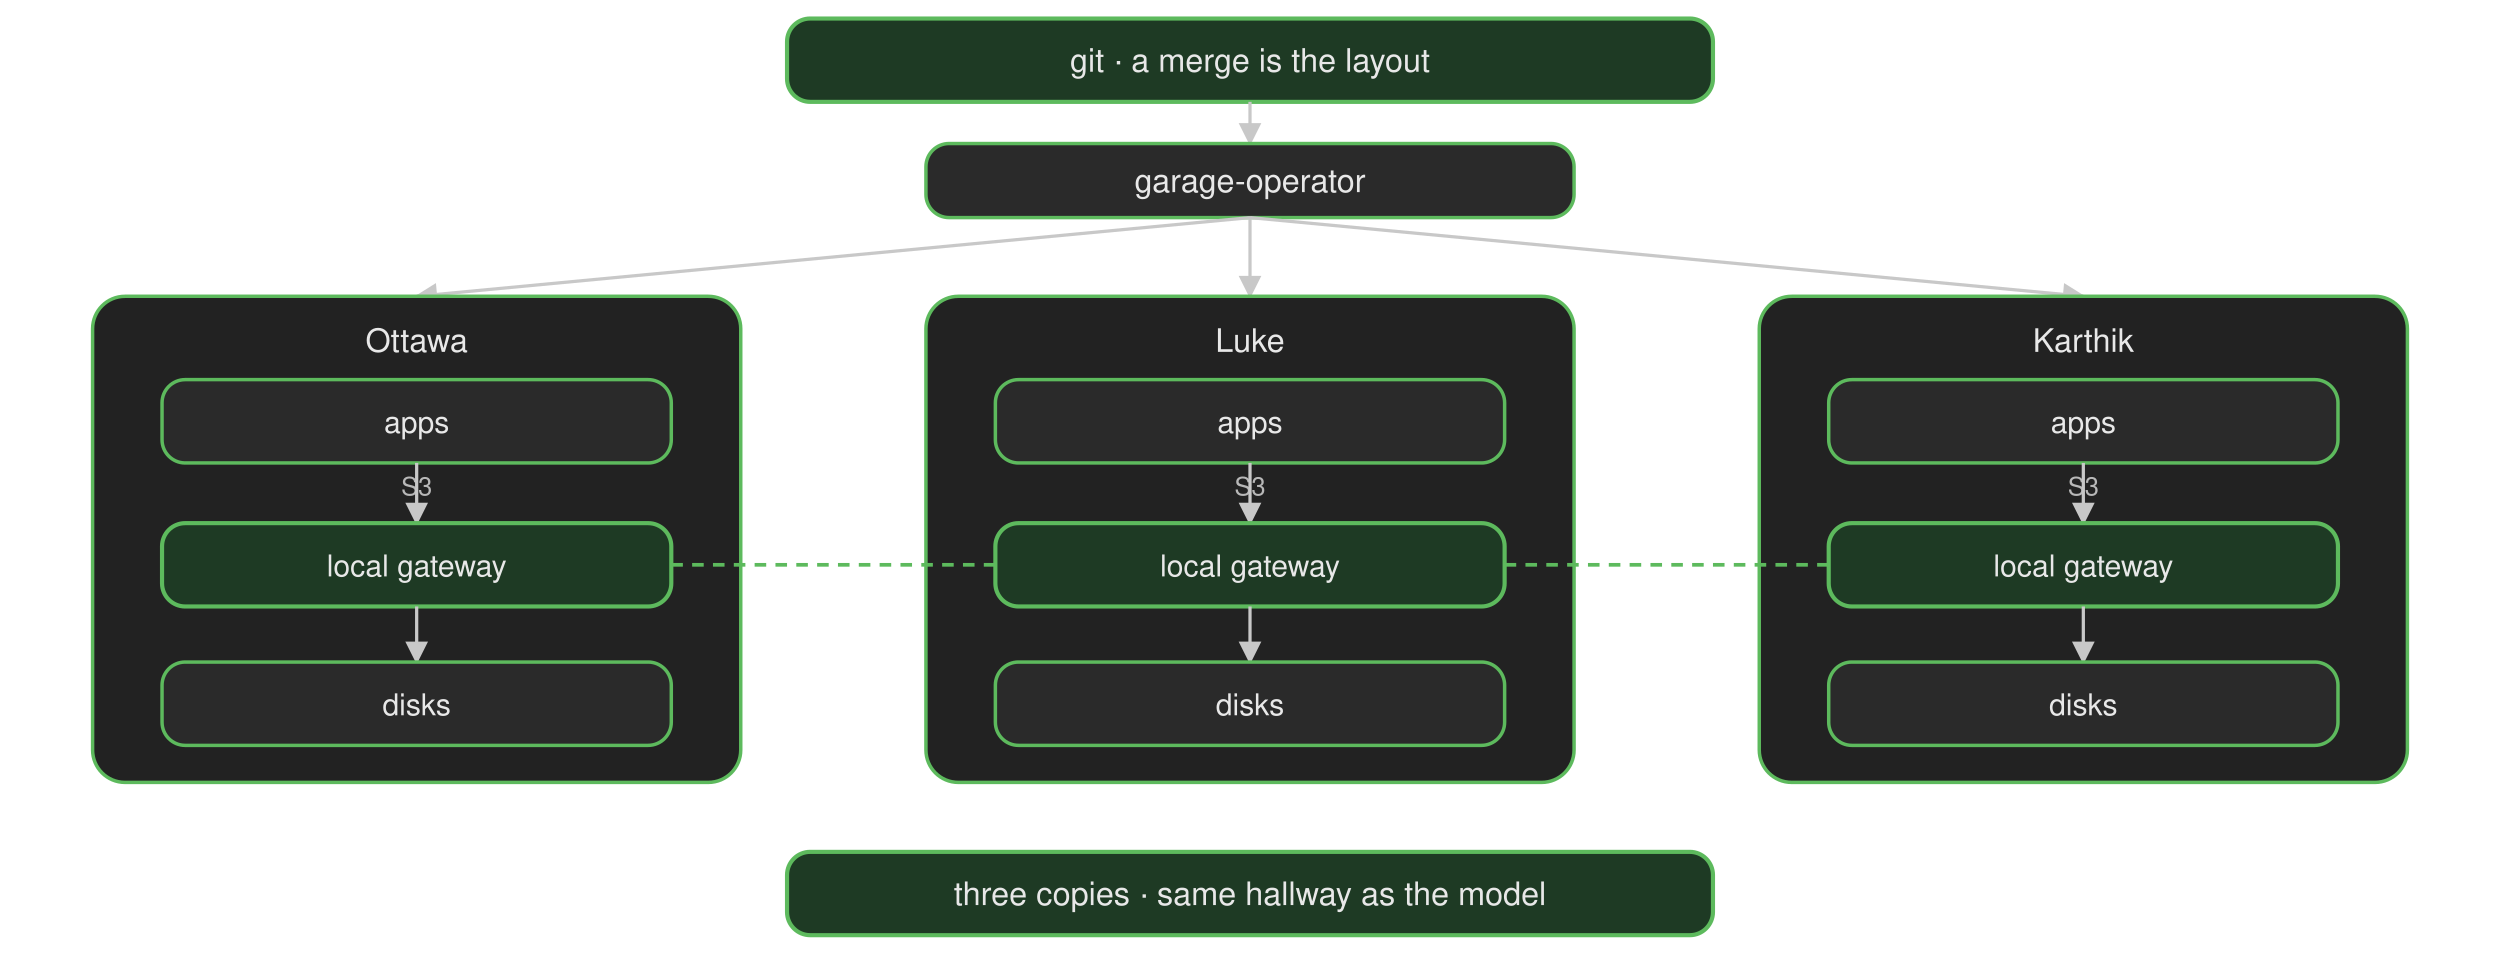
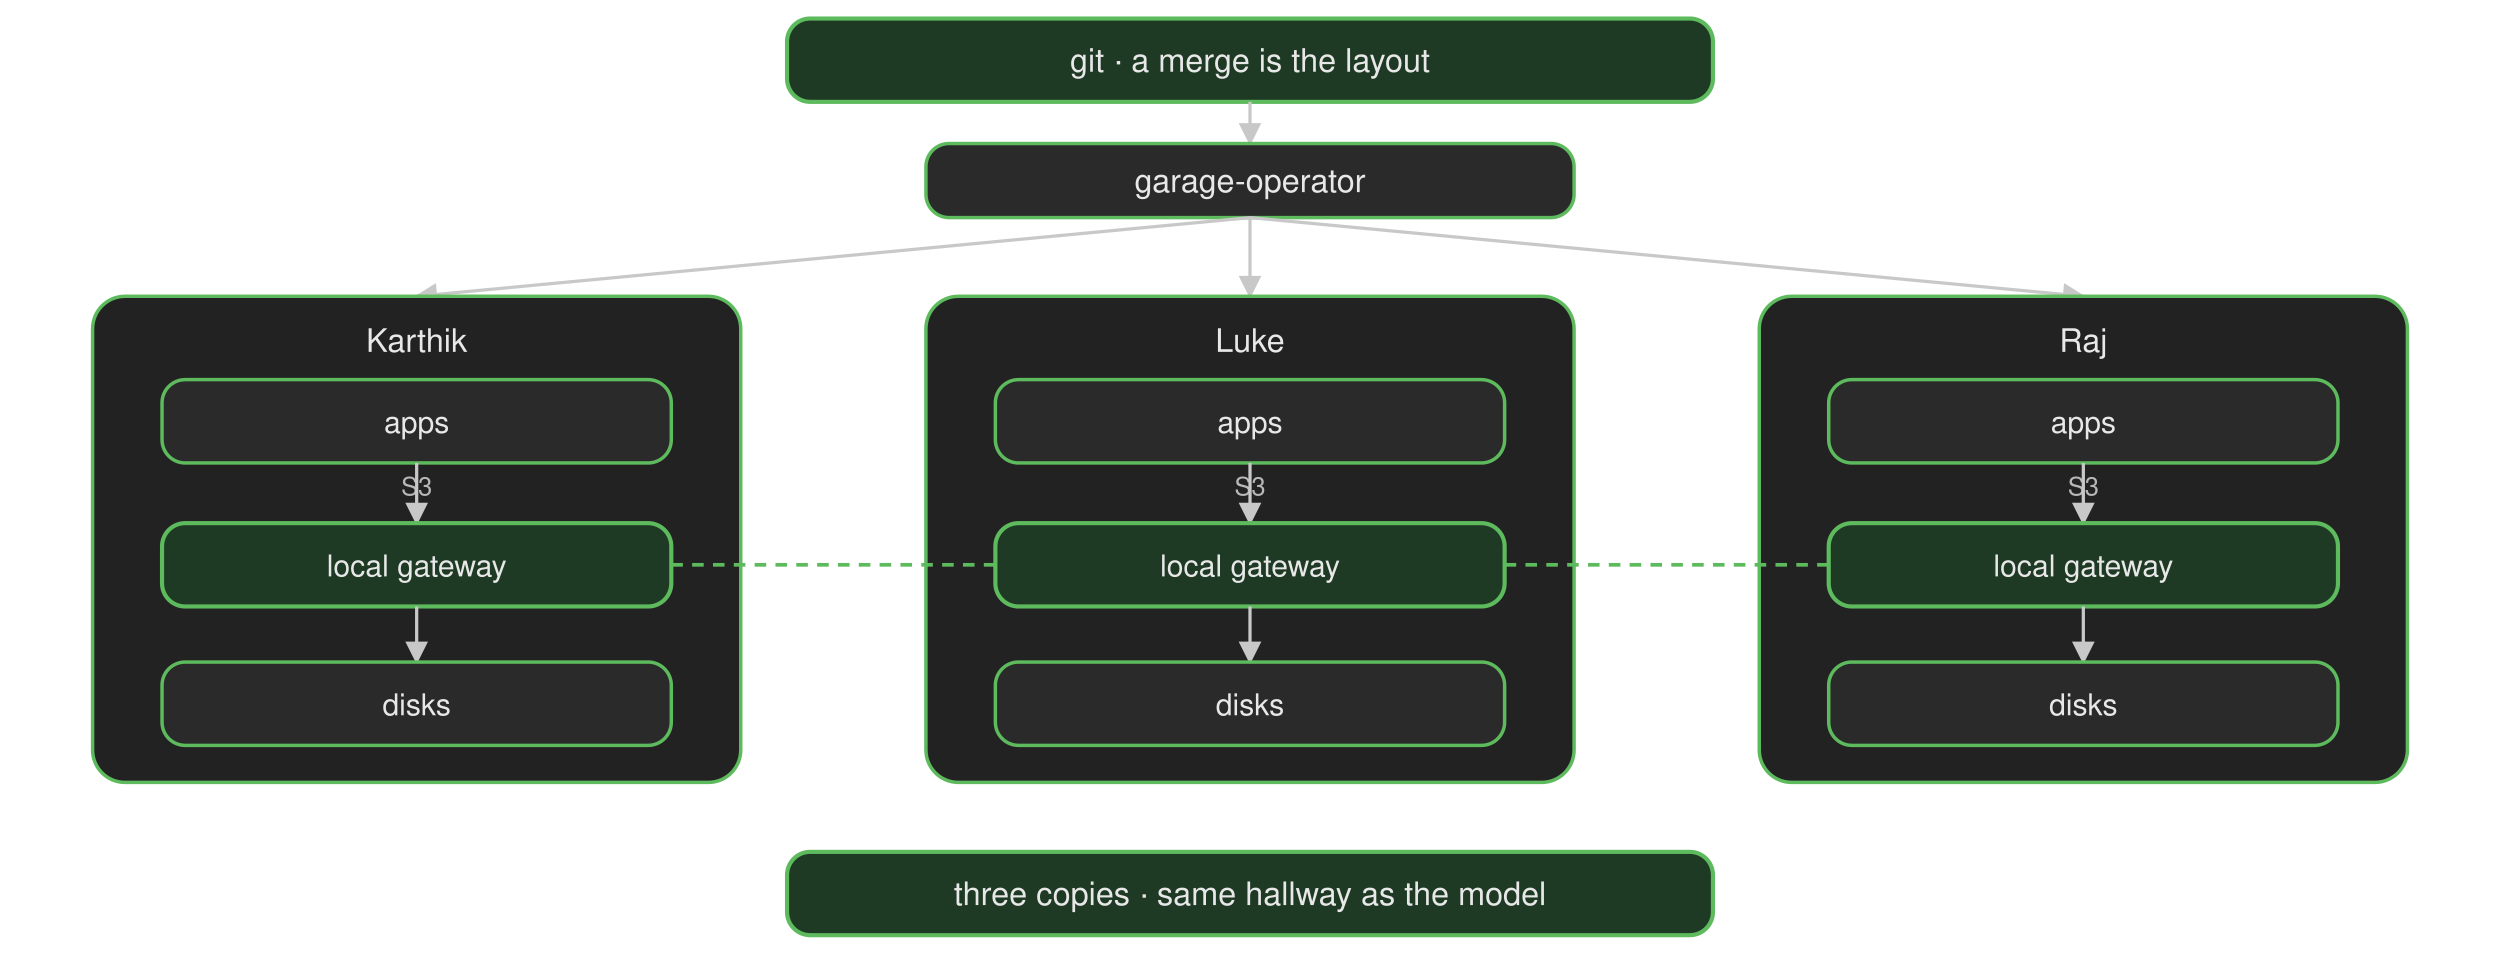
<svg xmlns="http://www.w3.org/2000/svg" viewBox="0 0 1080 420" width="1080" height="420">
  <style>
    .card { fill: #222; stroke: #5dba5d; stroke-width: 1.5; }
    .box { fill: #2a2a2a; stroke: #5dba5d; stroke-width: 1.5; }
    .hi { fill: #1e3a24; stroke: #5dba5d; stroke-width: 1.8; }
    .t { fill: #e8e8e8; font-family: ui-sans-serif, Helvetica, Arial, sans-serif; font-size: 14px; text-anchor: middle; }
    .ts { fill: #e8e8e8; font-family: ui-sans-serif, Helvetica, Arial, sans-serif; font-size: 13px; text-anchor: middle; }
    .label { fill: #b8b8b8; font-family: ui-sans-serif, Helvetica, Arial, sans-serif; font-size: 11px; text-anchor: middle; }
    .line { stroke: #c8c8c8; stroke-width: 1.4; fill: none; marker-end: url(#arr); }
    .mesh { stroke: #5dba5d; stroke-width: 1.6; fill: none; stroke-dasharray: 5 4; }
  </style>
  <defs>
    <marker id="arr" viewBox="0 0 10 10" refX="9" refY="5" markerWidth="7" markerHeight="7" orient="auto-start-reverse">
      <path d="M 0 0 L 10 5 L 0 10 z" fill="#c8c8c8" />
    </marker>
  </defs>
  <rect class="hi" x="340" y="8" width="400" height="36" rx="10" />
  <text class="t" x="540" y="31">git  ·  a merge is the layout</text>
  <line class="line" x1="540" y1="44" x2="540" y2="62" />
  <rect class="box" x="400" y="62" width="280" height="32" rx="10" />
  <text class="t" x="540" y="83">garage-operator</text>
  <line class="line" x1="540" y1="94" x2="180" y2="128" />
  <line class="line" x1="540" y1="94" x2="540" y2="128" />
  <line class="line" x1="540" y1="94" x2="900" y2="128" />
  <rect class="card" x="40" y="128" width="280" height="210" rx="14" />
-   <text class="t" x="180" y="152">Ottawa</text>
+   <text class="t" x="180" y="152">Karthik</text>
  <rect class="box" x="70" y="164" width="220" height="36" rx="10" />
  <text class="ts" x="180" y="187">apps</text>
  <text class="label" x="180" y="214">S3</text>
  <line class="line" x1="180" y1="200" x2="180" y2="226" />
  <rect class="hi" x="70" y="226" width="220" height="36" rx="10" />
  <text class="ts" x="180" y="249">local gateway</text>
  <line class="line" x1="180" y1="262" x2="180" y2="286" />
  <rect class="box" x="70" y="286" width="220" height="36" rx="10" />
  <text class="ts" x="180" y="309">disks</text>
  <rect class="card" x="400" y="128" width="280" height="210" rx="14" />
  <text class="t" x="540" y="152">Luke</text>
  <rect class="box" x="430" y="164" width="220" height="36" rx="10" />
  <text class="ts" x="540" y="187">apps</text>
  <text class="label" x="540" y="214">S3</text>
  <line class="line" x1="540" y1="200" x2="540" y2="226" />
  <rect class="hi" x="430" y="226" width="220" height="36" rx="10" />
  <text class="ts" x="540" y="249">local gateway</text>
  <line class="line" x1="540" y1="262" x2="540" y2="286" />
  <rect class="box" x="430" y="286" width="220" height="36" rx="10" />
  <text class="ts" x="540" y="309">disks</text>
  <rect class="card" x="760" y="128" width="280" height="210" rx="14" />
-   <text class="t" x="900" y="152">Karthik</text>
+   <text class="t" x="900" y="152">Raj</text>
  <rect class="box" x="790" y="164" width="220" height="36" rx="10" />
  <text class="ts" x="900" y="187">apps</text>
  <text class="label" x="900" y="214">S3</text>
  <line class="line" x1="900" y1="200" x2="900" y2="226" />
  <rect class="hi" x="790" y="226" width="220" height="36" rx="10" />
  <text class="ts" x="900" y="249">local gateway</text>
  <line class="line" x1="900" y1="262" x2="900" y2="286" />
  <rect class="box" x="790" y="286" width="220" height="36" rx="10" />
  <text class="ts" x="900" y="309">disks</text>
  <line class="mesh" x1="290" y1="244" x2="430" y2="244" />
  <line class="mesh" x1="650" y1="244" x2="790" y2="244" />
  <rect class="hi" x="340" y="368" width="400" height="36" rx="10" />
  <text class="t" x="540" y="391">three copies  ·  same hallway as the model</text>
</svg>
